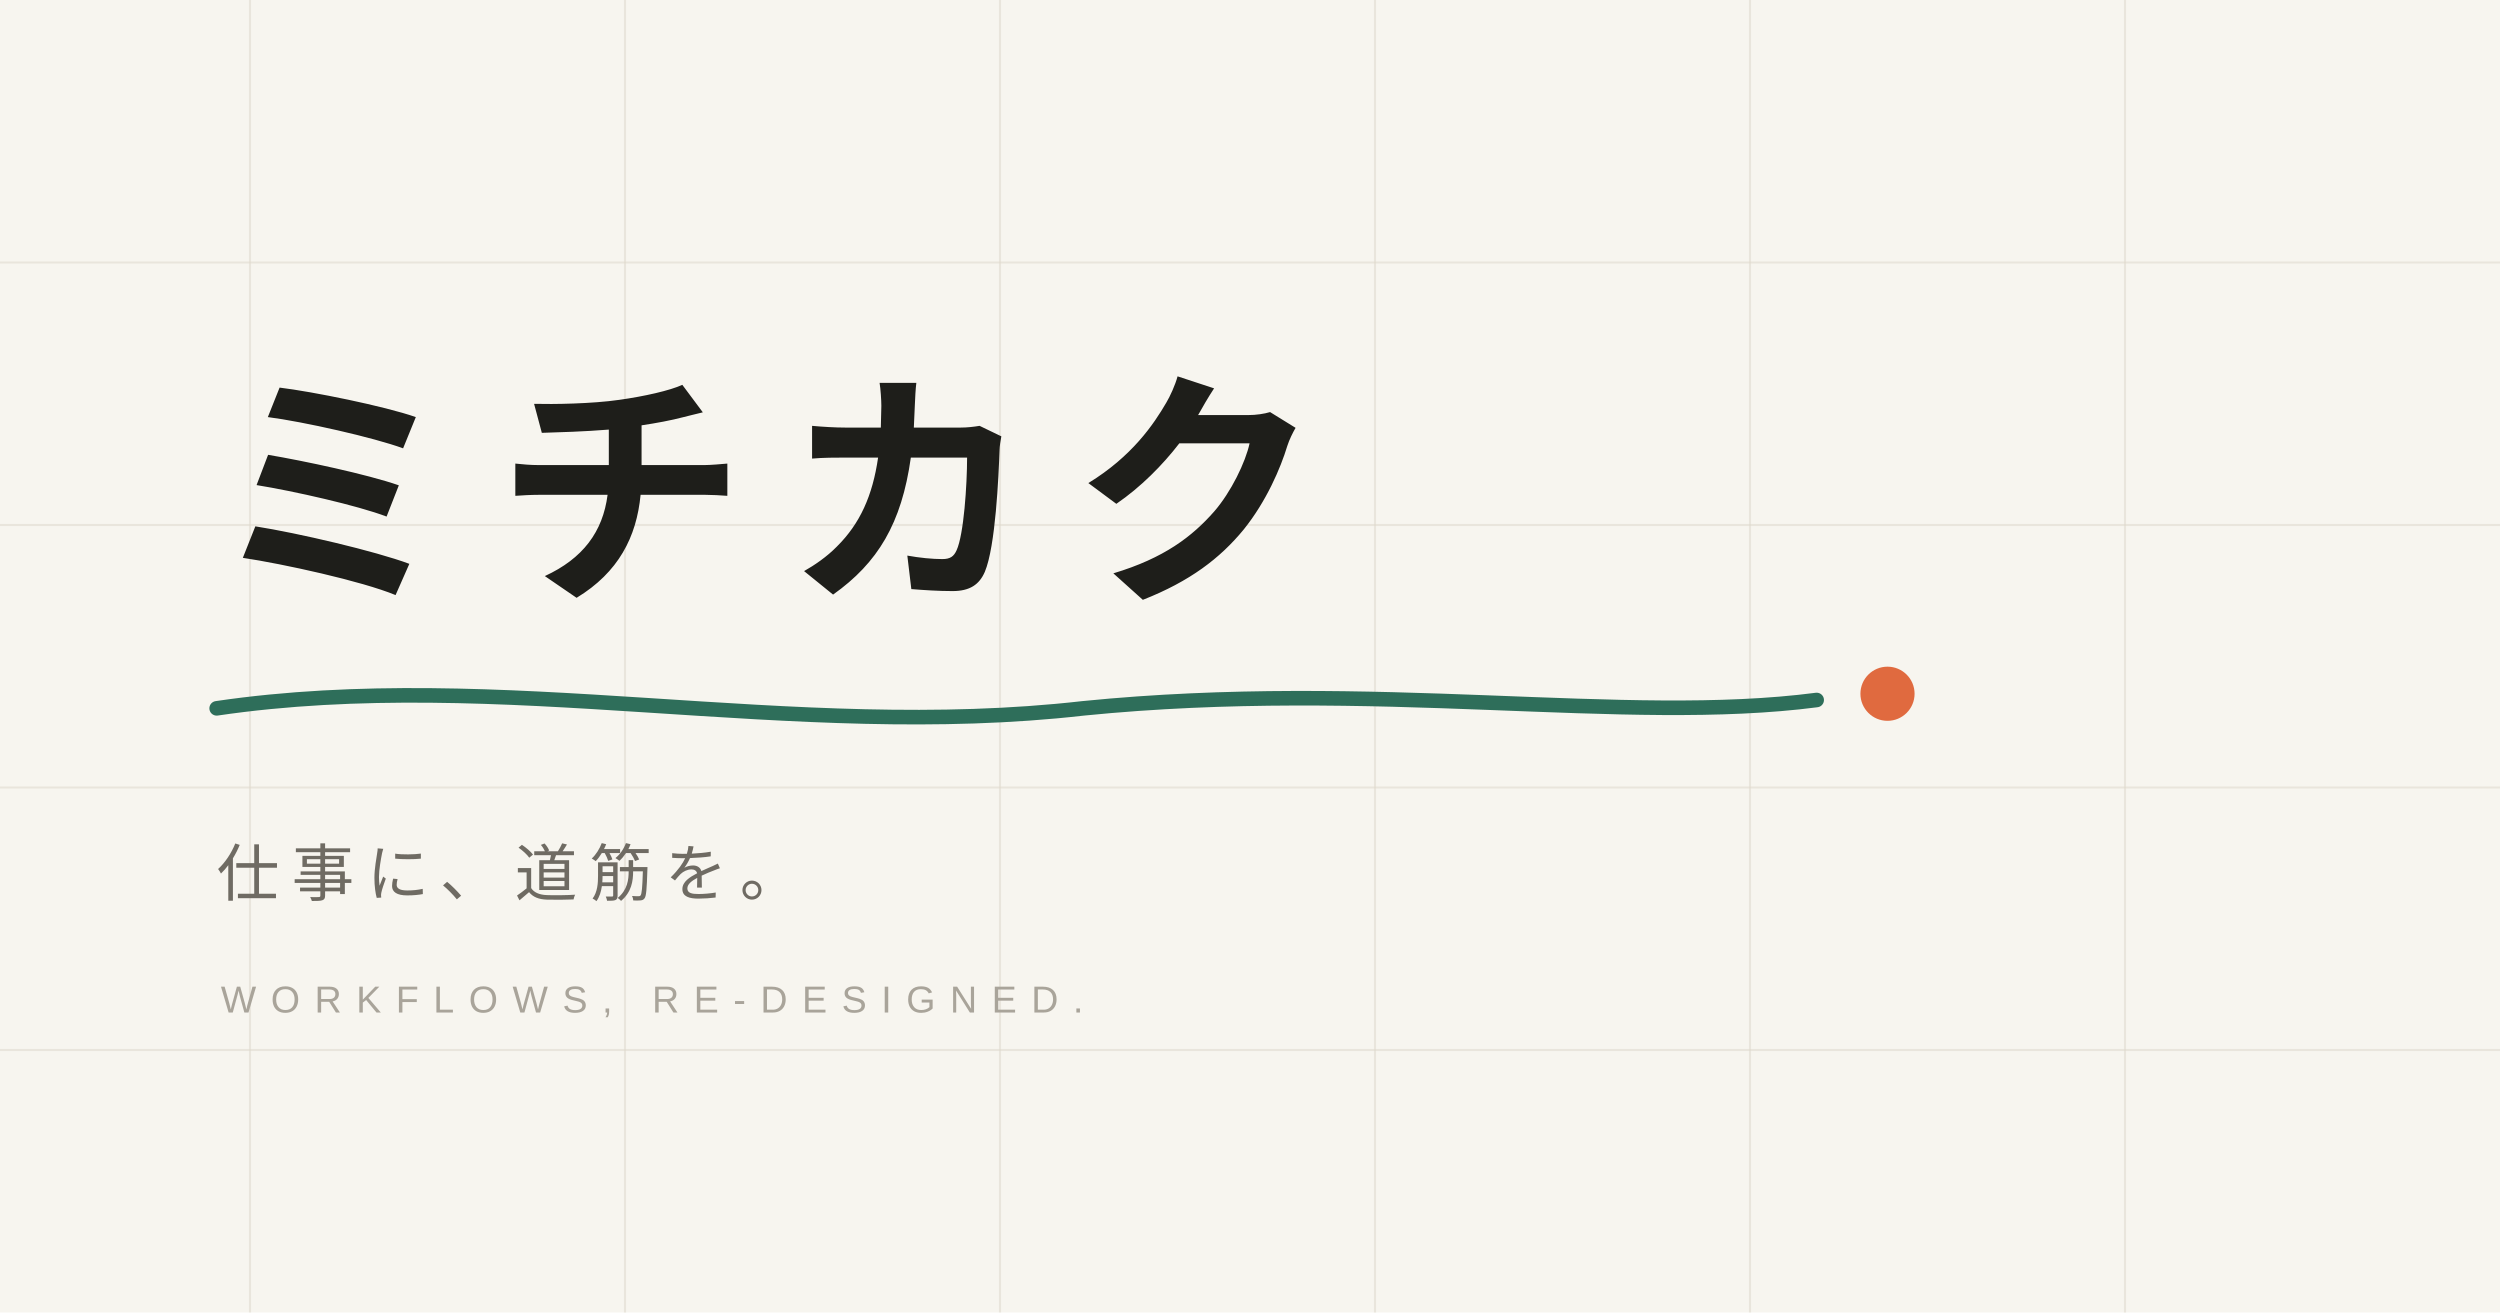
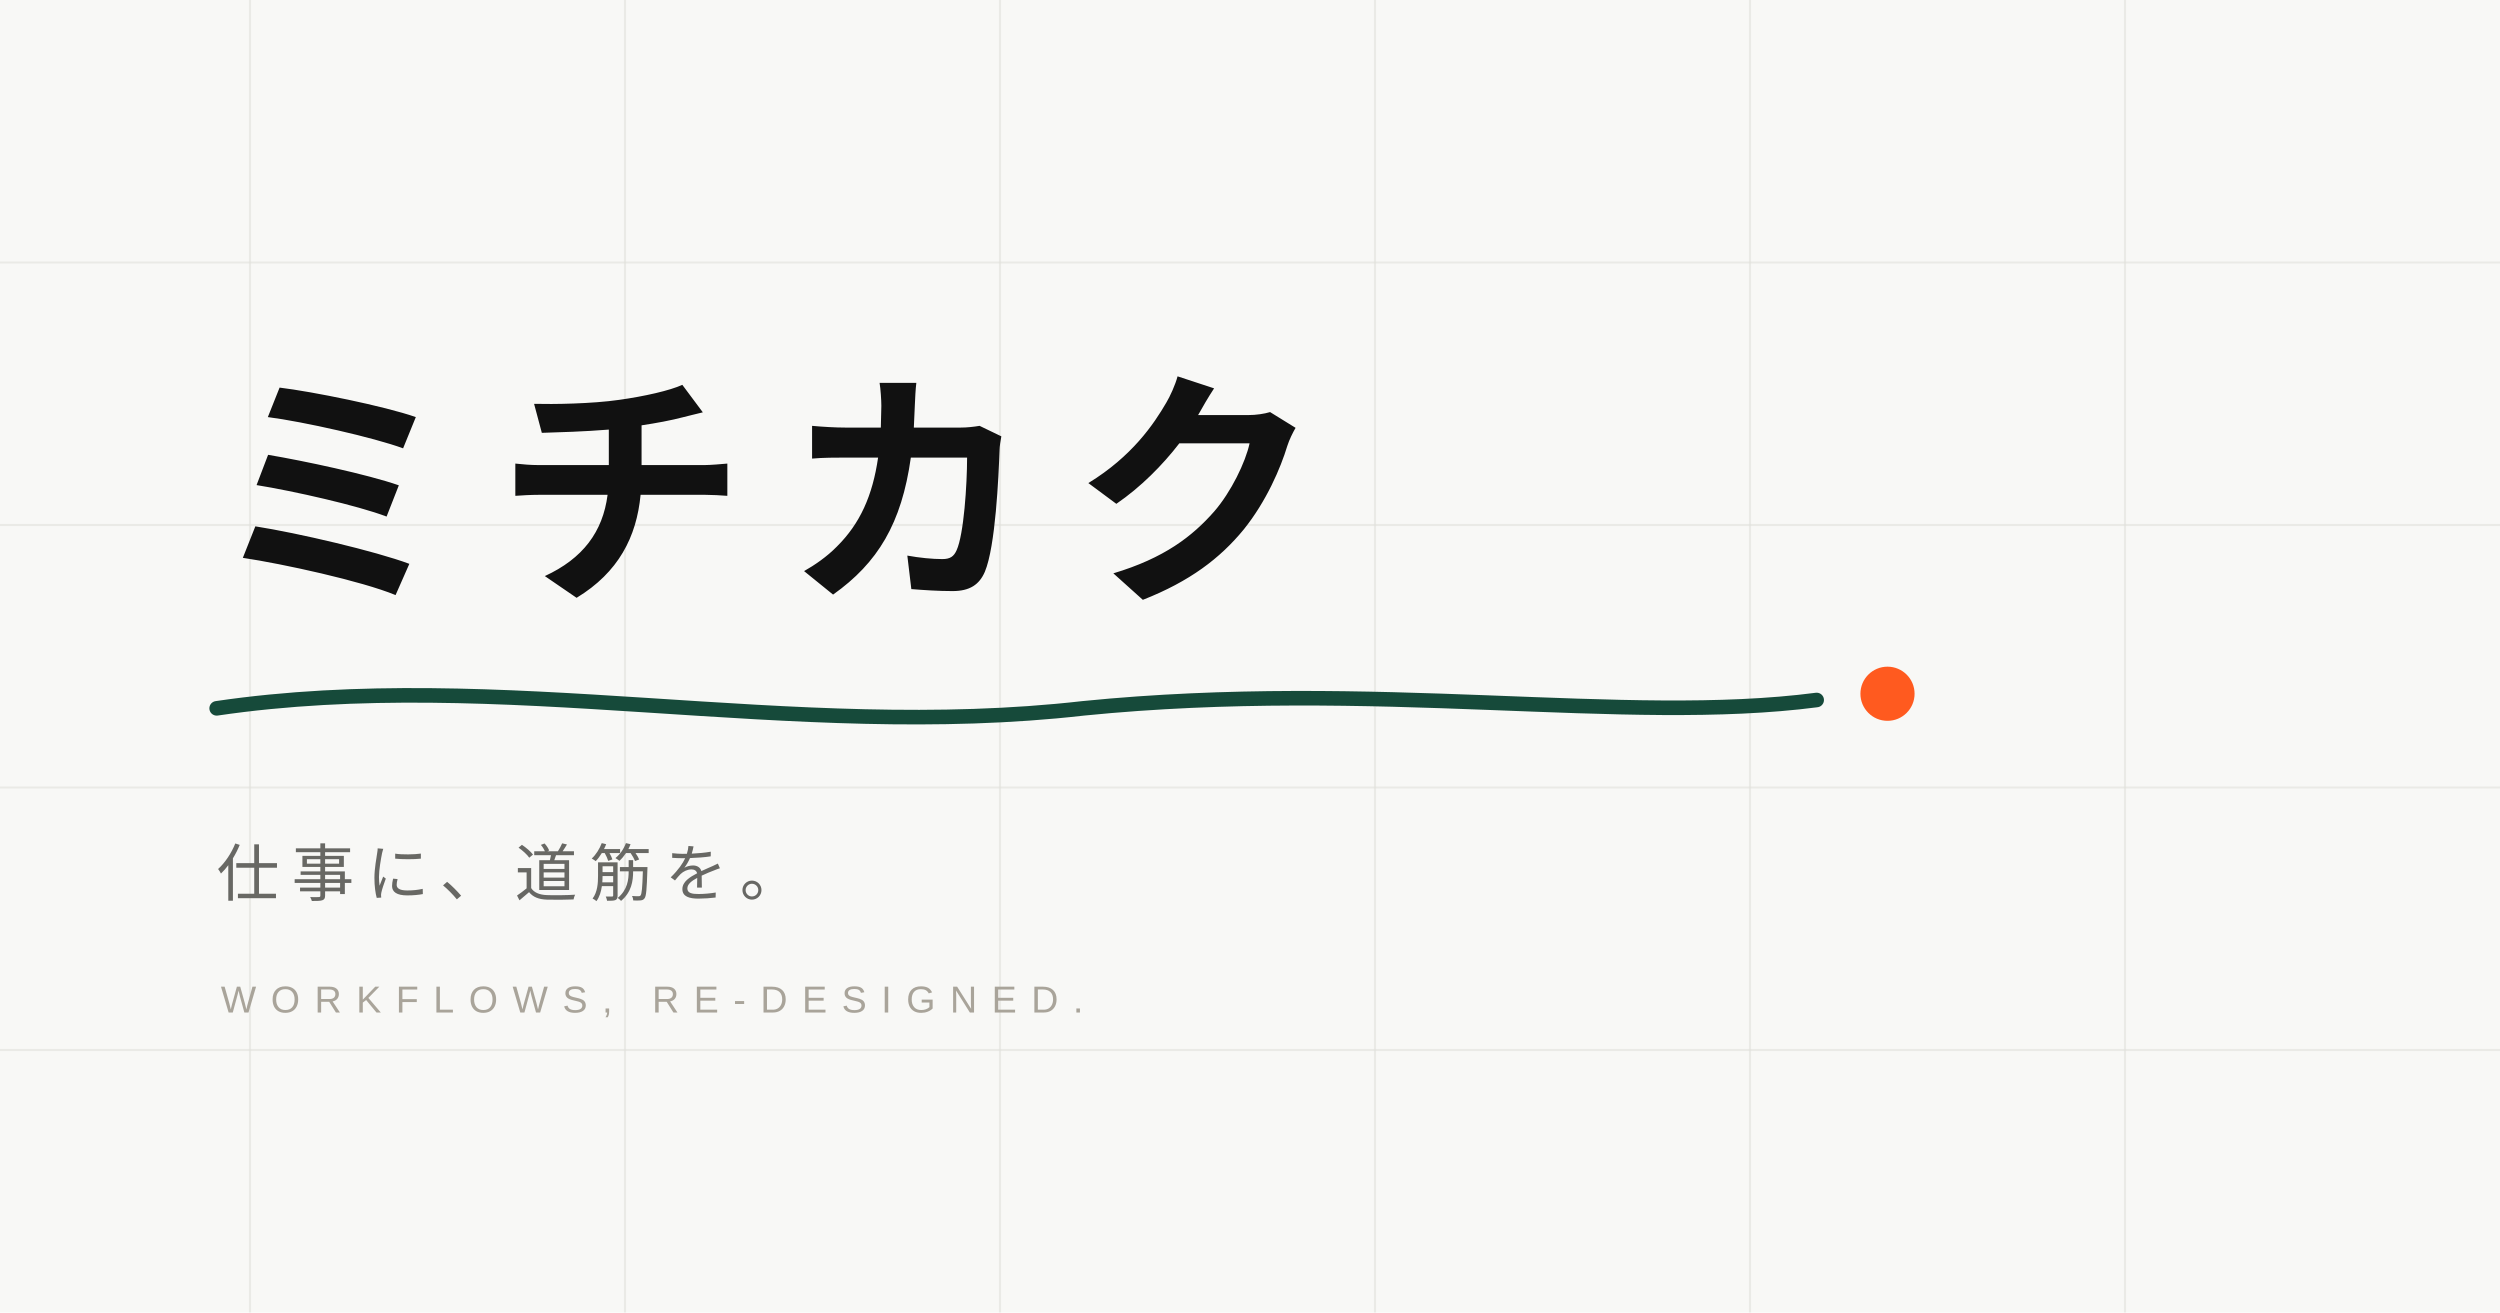
<svg xmlns="http://www.w3.org/2000/svg" width="1200" height="630" viewBox="0 0 1200 630">
-   <rect width="1200" height="630" fill="#f7f5ef" />
-   <g stroke="#ddd8cc" stroke-opacity="0.55" stroke-width="1">
+   <rect width="1200" height="630" fill="#f8f8f6" />
+   <g stroke="#deded8" stroke-opacity="0.55" stroke-width="1">
    <path d="M120 0 V630 M300 0 V630 M480 0 V630 M660 0 V630 M840 0 V630 M1020 0 V630" />
    <path d="M0 126 H1200 M0 252 H1200 M0 378 H1200 M0 504 H1200" />
  </g>
-   <text x="100" y="280" font-family="Hiragino Kaku Gothic ProN, sans-serif" font-size="120" font-weight="700" letter-spacing="18" fill="#1e1e1a">ミチカク</text>
-   <path d="M104 340 C 240 320, 380 356, 520 340 C 660 326, 780 348, 872 336" fill="none" stroke="#2e6e5a" stroke-width="7" stroke-linecap="round" />
-   <circle cx="906" cy="333" r="13" fill="#e06a3f" />
-   <text x="104" y="430" font-family="Hiragino Kaku Gothic ProN, sans-serif" font-size="30" letter-spacing="6" fill="#6f6b63">仕事に、道筋を。</text>
+   <text x="100" y="280" font-family="Hiragino Kaku Gothic ProN, sans-serif" font-size="120" font-weight="700" letter-spacing="18" fill="#111111">ミチカク</text>
+   <path d="M104 340 C 240 320, 380 356, 520 340 C 660 326, 780 348, 872 336" fill="none" stroke="#164a3a" stroke-width="7" stroke-linecap="round" />
+   <circle cx="906" cy="333" r="13" fill="#ff5a1f" />
+   <text x="104" y="430" font-family="Hiragino Kaku Gothic ProN, sans-serif" font-size="30" letter-spacing="6" fill="#686864">仕事に、道筋を。</text>
  <text x="106" y="486" font-family="Helvetica Neue, Arial, sans-serif" font-size="18" letter-spacing="7" fill="#a9a49a">WORKFLOWS, RE-DESIGNED.</text>
</svg>
